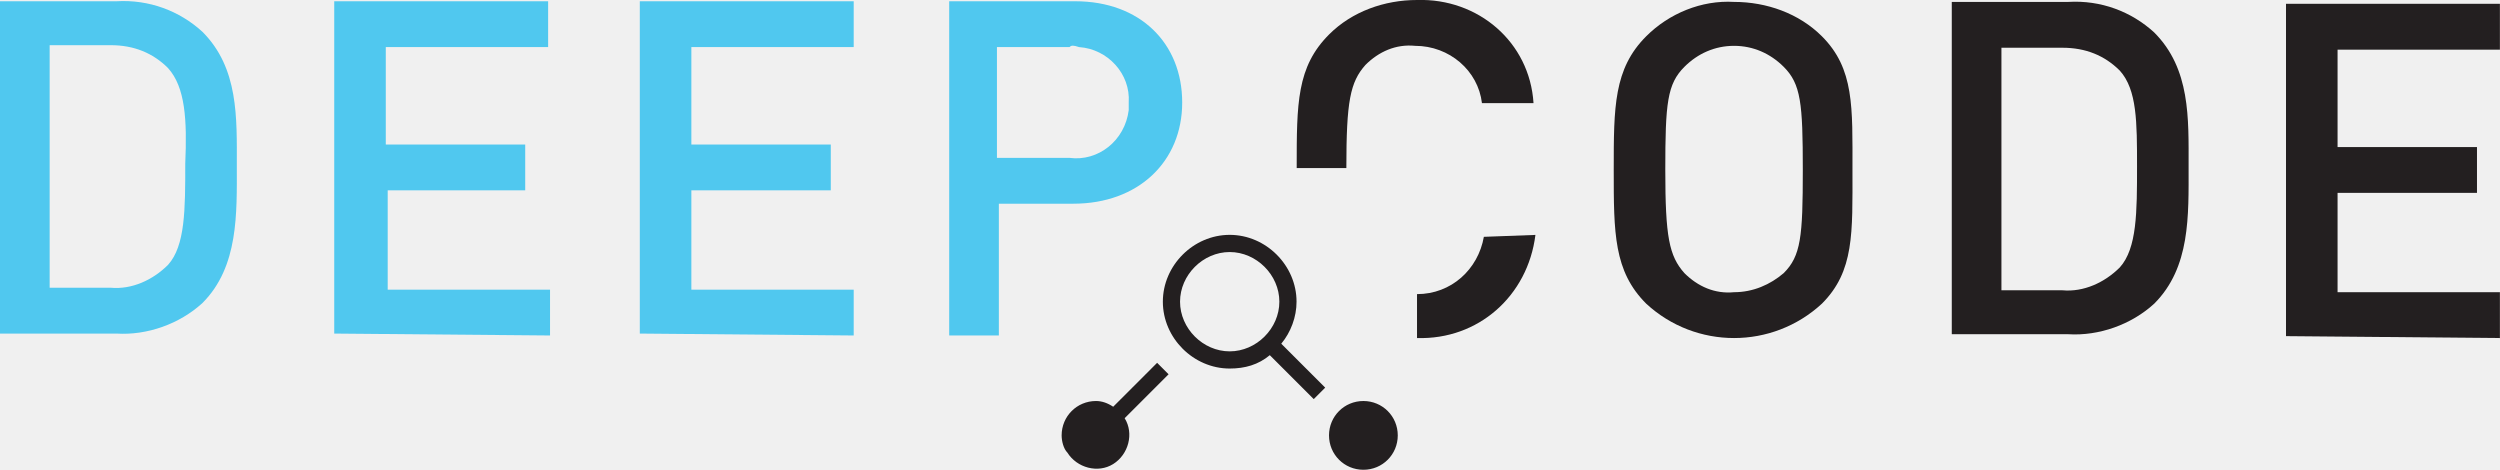
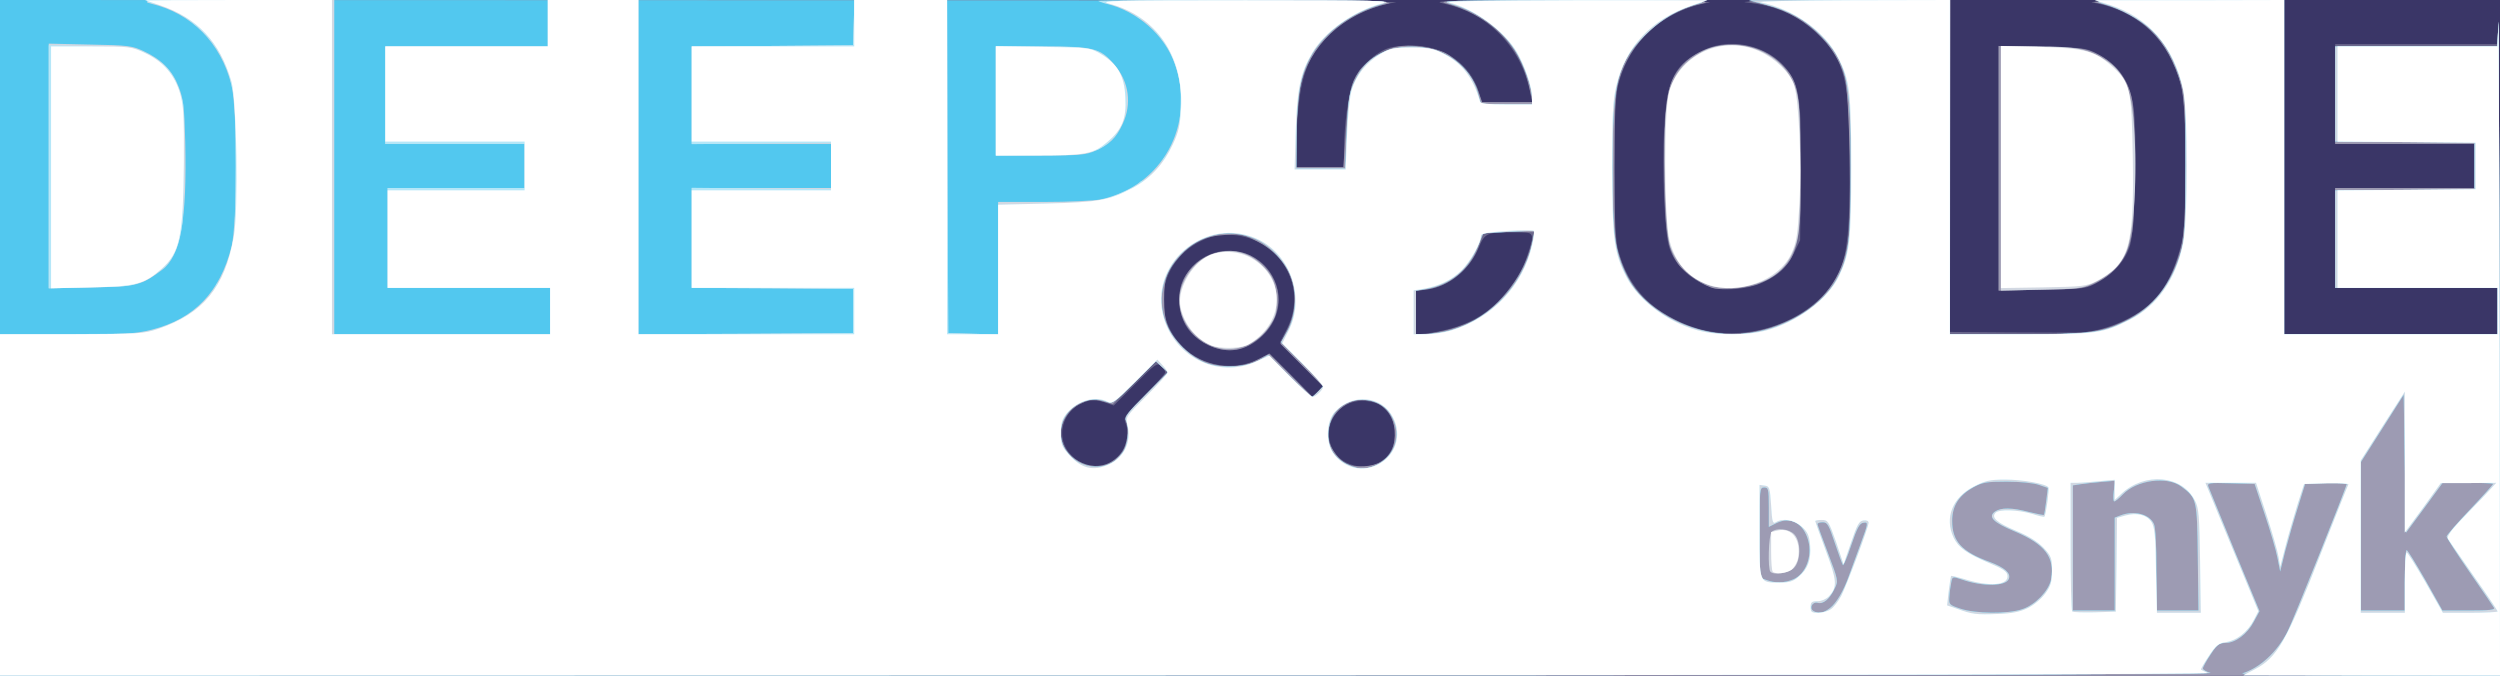
- <svg xmlns="http://www.w3.org/2000/svg" xmlns:xlink="http://www.w3.org/1999/xlink" data-v-7da0f500="" viewBox="0 0 130.9 24.6" class="">
-   <defs data-v-7da0f500="">
-     <path data-v-7da0f500="" id="a" d="M0 0h130.9v24.6H0z" />
-   </defs>
-   <clipPath data-v-7da0f500="" id="b">
-     <use data-v-7da0f500="" xlink:href="#a" overflow="visible" />
-   </clipPath>
-   <g data-v-7da0f500="" clip-path="url(#b)">
-     <g data-v-7da0f500="" fill="#50C8EF">
-       <path data-v-7da0f500="" d="M10.6 15.866c-1.2 1.1-2.9 1.7-4.5 1.6H0V.066h6.1c1.7-.1 3.3.5 4.5 1.6 1.9 1.9 1.8 4.5 1.8 7s.1 5.3-1.8 7.2zm-1.8-12.3c-.8-.8-1.8-1.2-3-1.2H2.6v12.7h3.2c1.1.1 2.2-.4 3-1.2.9-1 .9-2.9.9-5.3.1-2.3 0-4-.9-5z" />
-       <path data-v-7da0f500="" d="M17.5 17.466V.066h11.2v2.4h-8.5v5.1h7.3v2.4h-7.2v5.2h8.5v2.4l-11.3-.1z" />
-       <path data-v-7da0f500="" d="M33.5 17.466V.066h11.2v2.4h-8.5v5.1h7.3v2.4h-7.3v5.2h8.5v2.4l-11.2-.1z" />
-       <path data-v-7da0f500="" d="M56.2 10.666h-3.9v6.9h-2.6V.066h6.6c3.4 0 5.6 2.2 5.6 5.3s-2.3 5.3-5.7 5.3zm-.2-8.2h-3.8v5.8H56c1.5.2 2.9-.9 3.1-2.5v-.4c.1-1.5-1.1-2.8-2.6-2.9-.3-.1-.4-.1-.5 0z" />
-     </g>
-     <g data-v-7da0f500="" fill="#231F20">
-       <path data-v-7da0f500="" d="M95.395 15.9c-2.6 2.4-6.6 2.4-9.2 0-1.7-1.7-1.7-3.7-1.7-7s0-5.3 1.7-7c1.2-1.2 2.9-1.9 4.6-1.8 1.7 0 3.4.6 4.6 1.8 1.7 1.7 1.6 3.7 1.6 7s.1 5.3-1.6 7zm-2-12.4c-.7-.7-1.6-1.1-2.6-1.1s-1.9.4-2.6 1.1c-.9.9-1 1.9-1 5.4 0 3.5.2 4.5 1 5.4.7.7 1.6 1.1 2.6 1 1 0 1.9-.4 2.6-1 .9-.9 1-1.9 1-5.4s-.1-4.5-1-5.4z" />
-       <path data-v-7da0f500="" d="M112.795 15.9c-1.2 1.1-2.9 1.7-4.5 1.6h-6.1V.1h6.1c1.7-.1 3.3.5 4.5 1.6 1.9 1.9 1.8 4.5 1.8 7 0 2.6.1 5.3-1.8 7.2zm-1.8-12.2c-.8-.8-1.8-1.2-3-1.2h-3.2v12.7h3.2c1.1.1 2.2-.4 3-1.2.9-1 .9-2.9.9-5.3 0-2.3 0-4-.9-5z" />
-       <path data-v-7da0f500="" d="M119.695 17.6V.2h11.2v2.4h-8.5v5.1h7.3v2.4h-7.3v5.2h8.5v2.4l-11.2-.1z" />
-       <path data-v-7da0f500="" d="M74.195 0c-1.7 0-3.4.6-4.6 1.8-1.7 1.7-1.7 3.6-1.7 7h2.6c0-3.5.2-4.5 1-5.4.7-.7 1.6-1.1 2.6-1 1.8 0 3.3 1.3 3.5 3h2.7c-.2-3.2-2.9-5.5-6.1-5.4z" />
-       <path data-v-7da0f500="" d="M77.695 12.4c-.3 1.7-1.7 3-3.5 3v2.3c3.2.1 5.8-2.2 6.2-5.4l-2.7.1z" />
-     </g>
-     <path data-v-7da0f500="" fill="#231F20" d="M69.587 22.797c0-1 .8-1.8 1.8-1.8s1.8.8 1.8 1.8-.8 1.8-1.8 1.8-1.8-.8-1.8-1.8zm-14 0c0-1 .8-1.8 1.8-1.8.3 0 .6.1.9.3l2.3-2.3.6.6-2.3 2.3c.5.8.2 1.9-.6 2.4s-1.9.2-2.4-.6c-.2-.2-.3-.6-.3-.9zm10.9-4.2c-.6.5-1.3.7-2.1.7-1.9 0-3.5-1.6-3.5-3.5s1.6-3.5 3.5-3.5 3.5 1.6 3.5 3.5c0 .8-.3 1.6-.8 2.2l2.3 2.3-.6.6-2.3-2.3zm-4.7-2.8c0 1.4 1.2 2.6 2.6 2.6 1.4 0 2.6-1.2 2.6-2.6 0-1.4-1.2-2.6-2.6-2.6-1.4 0-2.6 1.2-2.6 2.6z" />
+ <svg xmlns="http://www.w3.org/2000/svg" id="svg1208" preserveAspectRatio="xMidYMid meet" viewBox="0 0 10770 2910" height="291px" width="1077px" version="1.0">
+   <defs id="defs1212" />
+   <g stroke="none" fill="#3a3667" id="layer101">
+     <path id="path1147" d="M0 1455 l0 -1455 5385 0 5385 0 0 1455 0 1455 -5385 0 -5385 0 0 -1455z" />
+   </g>
+   <g stroke="none" fill="#6a678c" id="layer102">
+     <path id="path1150" d="M0 1455 l0 -1455 3033 1 c1667 1 3009 5 2981 9 -121 18 -235 78 -311 164 -81 91 -107 182 -118 408 l-7 138 106 0 106 0 0 -67 c0 -116 19 -252 41 -304 24 -54 82 -113 138 -137 22 -10 64 -16 111 -16 141 1 254 79 291 202 l12 42 108 0 109 0 -6 -32 c-19 -106 -68 -200 -145 -273 -65 -62 -137 -99 -231 -120 -56 -12 11 -13 567 -13 387 0 610 4 578 9 -200 33 -351 173 -394 364 -20 85 -20 618 0 695 43 174 161 292 346 346 237 69 527 -51 612 -253 32 -78 42 -182 42 -443 0 -374 -21 -461 -137 -572 -88 -84 -176 -123 -312 -138 -36 -4 149 -8 410 -9 l475 -1 -3 715 -2 715 257 2 c142 1 281 1 308 0 114 -6 263 -75 328 -152 41 -48 75 -121 99 -208 19 -69 21 -105 22 -352 0 -298 -7 -353 -59 -463 -61 -129 -188 -221 -340 -246 -31 -5 118 -9 388 -10 l437 -1 0 720 0 720 460 0 460 0 0 -100 0 -100 -350 0 -350 0 0 -215 0 -215 300 0 300 0 0 -95 0 -95 -300 0 -300 0 0 -215 0 -215 350 0 349 0 4 -97 c1 -54 4 558 5 1360 l2 1457 -5385 0 -5385 0 0 -1455z m4774 541 c63 -26 100 -108 76 -171 -11 -28 -8 -32 80 -120 49 -50 90 -95 90 -101 0 -6 -8 -18 -18 -27 -17 -15 -23 -11 -111 77 l-93 93 -40 -14 c-134 -46 -242 121 -145 226 44 48 103 61 161 37z m1173 -6 c85 -51 84 -190 -2 -246 -14 -9 -46 -17 -75 -17 -108 -2 -178 110 -130 208 35 70 138 97 207 55z m-340 -420 l-93 -95 31 -60 c91 -181 -30 -388 -236 -403 -57 -4 -75 -1 -128 23 -186 84 -229 317 -84 461 81 81 218 104 320 53 l52 -25 93 93 92 93 23 -22 24 -22 -94 -96z m668 -162 c77 -25 142 -67 197 -126 56 -61 81 -103 107 -179 34 -102 34 -103 -53 -103 -121 0 -130 4 -156 68 -41 97 -131 169 -227 180 l-43 5 0 94 0 94 58 -6 c31 -4 84 -16 117 -27z" />
+     <path id="path1152" d="M5199 1483 c-76 -39 -112 -93 -117 -177 -5 -69 10 -109 57 -159 85 -93 239 -88 320 9 73 90 65 210 -20 291 -72 68 -152 80 -240 36z" />
+     <path id="path1154" d="M7369 1237 c-91 -34 -157 -99 -179 -175 -19 -64 -30 -341 -21 -504 12 -220 44 -283 175 -344 128 -60 302 -8 371 110 39 67 47 149 43 443 l-3 268 -28 58 c-31 62 -67 95 -140 127 -61 27 -169 35 -218 17z" />
+     <path id="path1156" d="M8610 725 l0 -527 188 4 c174 3 190 5 232 27 98 51 143 116 161 232 17 112 7 529 -15 597 -21 65 -68 119 -138 158 -53 29 -55 29 -240 32 l-188 4 0 -527z" />
+   </g>
+   <g stroke="none" fill="#9d9bb3" id="layer103">
+     <path id="path1159" d="M0 1455 l0 -1455 3023 1 c2597 0 3013 3 2958 14 -195 43 -343 183 -380 361 -5 28 -13 117 -17 198 l-7 146 105 0 105 0 11 -153 c12 -166 21 -207 55 -258 30 -45 106 -95 163 -107 58 -13 161 1 212 27 54 28 118 101 139 160 l18 51 108 0 109 0 -7 -33 c-24 -122 -62 -196 -139 -270 -54 -53 -145 -102 -222 -121 -53 -13 3 -14 551 -14 531 0 602 1 549 13 -173 37 -315 169 -360 332 -17 60 -19 106 -19 378 0 292 1 314 22 380 40 127 105 202 234 270 160 84 336 84 506 0 138 -68 220 -180 244 -333 17 -111 7 -641 -14 -710 -50 -171 -212 -299 -412 -325 -16 -2 171 -5 418 -6 l447 -1 0 720 0 720 273 0 c311 0 374 -7 475 -55 130 -61 209 -163 249 -322 26 -101 26 -598 0 -693 -56 -203 -176 -319 -372 -360 -24 -4 136 -8 388 -9 l427 -1 0 720 0 720 460 0 460 0 0 -100 0 -100 -350 0 -350 0 0 -215 0 -215 300 0 300 0 0 -95 0 -95 -300 0 -300 0 0 -210 0 -210 350 0 349 0 4 -102 c1 -57 4 553 5 1355 l2 1457 -5385 0 -5385 0 0 -1455z m4787 535 c18 -10 39 -30 48 -44 21 -32 29 -94 17 -126 -9 -23 -3 -33 84 -120 l95 -96 -26 -24 -26 -24 -92 92 -93 93 -45 -12 c-39 -11 -50 -10 -91 9 -51 22 -88 77 -88 129 0 102 131 176 217 123z m1160 0 c47 -28 66 -72 61 -137 -6 -64 -40 -107 -100 -125 -99 -29 -203 65 -184 167 8 39 49 93 80 105 38 16 110 11 143 -10z m-339 -417 l-92 -92 27 -54 c75 -147 23 -309 -123 -385 -61 -32 -70 -34 -141 -30 -87 5 -144 32 -197 93 -56 63 -67 92 -67 185 0 99 17 142 81 206 84 85 227 107 327 51 l45 -24 93 93 93 94 23 -22 24 -22 -93 -93z m615 -148 c37 -8 94 -28 128 -46 113 -61 220 -204 247 -331 l10 -48 -108 0 -107 0 -22 59 c-36 99 -126 174 -226 188 l-45 6 0 93 0 94 28 0 c15 0 57 -7 95 -15z" />
+     <path id="path1161" d="M5227 1496 c-122 -44 -181 -176 -128 -291 53 -117 208 -161 311 -90 116 80 130 228 31 326 -65 65 -134 83 -214 55z" />
+     <path id="path1163" d="M7389 1243 c-45 -7 -132 -66 -161 -108 -46 -66 -58 -149 -58 -416 0 -255 9 -332 45 -395 89 -153 326 -179 458 -49 73 73 79 101 84 390 5 272 -3 370 -37 440 -24 49 -83 96 -150 120 -44 16 -141 25 -181 18z" />
+     <path id="path1165" d="M8610 725 l0 -527 183 4 c165 3 187 5 234 27 71 32 127 95 150 168 15 50 18 96 18 318 0 225 -3 269 -19 329 -22 81 -70 136 -151 177 -47 22 -63 24 -232 27 l-183 4 0 -527z" />
+   </g>
+   <g stroke="none" fill="#52c8ef" id="layer104">
+     <path id="path1168" d="M0 1455 l0 -1455 3008 1 c2647 0 3000 2 2952 15 -92 24 -178 72 -240 134 -102 102 -133 201 -134 430 l-1 145 105 0 105 0 6 -145 c7 -163 11 -186 46 -252 47 -88 140 -133 258 -126 126 8 229 85 261 195 l15 53 110 0 109 0 0 -30 c0 -45 -36 -145 -74 -204 -60 -93 -158 -165 -270 -197 -60 -17 -49 -18 529 -17 493 0 582 2 538 12 -88 22 -164 66 -234 135 -123 124 -142 201 -142 571 0 292 9 362 59 464 73 149 264 255 459 256 182 0 374 -102 448 -239 51 -92 60 -166 60 -476 1 -383 -17 -460 -133 -576 -65 -65 -132 -103 -234 -129 l-71 -19 433 0 432 -1 0 720 0 720 290 0 c318 0 359 -5 465 -55 120 -57 200 -159 242 -305 16 -57 18 -105 18 -370 l0 -305 -27 -78 c-33 -91 -64 -144 -118 -196 -47 -46 -138 -96 -211 -115 -50 -14 -20 -15 364 -15 l417 -1 0 720 0 720 460 0 460 0 0 -100 0 -100 -350 0 -350 0 0 -210 0 -210 300 0 300 0 0 -105 0 -105 -300 0 -300 0 0 -205 0 -205 350 0 349 0 4 -102 c1 -57 4 553 5 1355 l2 1457 -567 -1 c-313 0 -557 -4 -543 -8 76 -24 150 -92 195 -181 23 -45 255 -624 255 -636 0 -2 -40 -4 -89 -4 l-89 0 -32 103 c-18 56 -42 142 -55 190 l-22 89 -12 -60 c-6 -32 -31 -117 -55 -188 l-43 -129 -103 -3 c-95 -3 -102 -1 -96 15 4 10 55 134 113 277 l107 259 -25 46 c-28 53 -79 91 -123 91 -26 0 -36 8 -63 50 -18 27 -33 54 -33 60 0 5 15 14 33 19 20 6 -1752 10 -4745 10 l-4778 1 0 -1455z m7884 1164 c27 -21 58 -73 81 -138 7 -20 29 -80 49 -134 35 -95 35 -98 14 -95 -17 2 -27 21 -53 97 -17 52 -34 91 -36 85 -3 -5 -19 -48 -35 -96 -25 -76 -32 -88 -51 -88 -13 0 -23 3 -23 8 0 4 20 60 45 125 44 116 45 120 29 152 -21 45 -49 69 -73 62 -23 -6 -38 22 -19 35 21 13 44 9 72 -13z m829 5 c56 -19 113 -79 123 -128 17 -94 -25 -151 -155 -206 -94 -39 -118 -63 -87 -86 26 -18 73 -18 148 2 33 8 62 14 63 12 2 -2 6 -28 10 -59 l7 -57 -38 -13 c-23 -8 -80 -14 -139 -14 -88 0 -105 3 -145 25 -62 35 -90 80 -90 144 0 88 41 133 162 177 64 24 92 48 82 73 -12 32 -112 34 -201 3 -42 -14 -42 -14 -47 12 -3 14 -7 42 -8 61 -3 34 -1 36 47 52 65 22 205 24 268 2z m397 -194 l0 -200 26 -10 c58 -22 124 -5 143 37 7 14 11 92 11 198 l0 175 91 0 90 0 -3 -229 c-3 -252 -4 -255 -71 -305 -61 -46 -193 -28 -252 34 -16 17 -32 30 -37 30 -4 0 -5 -20 -2 -44 l7 -45 -59 5 c-33 3 -74 7 -91 10 l-33 5 0 269 0 270 90 0 90 0 0 -200z m1250 70 c0 -71 3 -130 8 -130 4 0 40 59 81 130 l73 130 115 0 c89 0 113 -3 107 -12 -4 -7 -52 -77 -106 -155 -54 -78 -98 -146 -98 -152 0 -5 45 -57 100 -115 55 -58 100 -108 100 -111 0 -3 -49 -5 -109 -5 l-108 0 -79 108 -79 107 -5 -297 -5 -297 -92 145 -93 146 0 319 0 319 95 0 95 0 0 -130z m-2635 -4 c54 -23 83 -98 65 -167 -20 -74 -75 -105 -136 -76 l-34 17 0 -85 c0 -78 -2 -85 -20 -85 -19 0 -20 7 -20 194 l0 194 28 10 c39 15 78 14 117 -2z m-1802 -490 c77 -32 112 -114 82 -191 -21 -56 -63 -87 -124 -92 -86 -8 -150 47 -158 134 -6 65 20 111 77 141 51 25 78 27 123 8z m-1128 -16 c18 -11 40 -36 49 -54 18 -38 21 -103 6 -126 -7 -12 12 -37 86 -110 l95 -96 -26 -24 -26 -24 -92 92 c-92 92 -93 92 -126 81 -91 -32 -191 39 -191 136 0 111 130 183 225 125z m885 -305 l24 -26 -92 -92 -93 -93 27 -48 c35 -63 43 -154 20 -224 -23 -69 -91 -143 -158 -172 -240 -105 -489 150 -375 383 34 69 102 130 169 153 68 22 172 15 224 -15 l37 -22 91 90 c50 50 93 91 97 91 3 0 16 -11 29 -25z m542 -256 c181 -38 335 -191 378 -377 7 -29 11 -55 9 -56 -2 -2 -53 -1 -112 3 l-108 6 -24 59 c-40 99 -120 164 -222 181 l-43 7 0 94 0 94 35 0 c18 0 58 -5 87 -11z" />
+   </g>
+   <g stroke="none" fill="#d2d8e2" id="layer105">
+     <path id="path1171" d="M0 2175 l0 -735 288 0 c256 0 298 -2 367 -20 183 -47 292 -161 342 -356 26 -101 26 -596 0 -698 -46 -182 -171 -308 -345 -350 -52 -13 -17 -14 366 -15 l422 -1 0 720 0 720 465 0 465 0 0 -100 0 -100 -350 0 -350 0 0 -215 0 -215 295 0 295 0 0 -95 0 -95 -300 0 -300 0 0 -210 0 -210 350 0 350 0 0 -100 0 -100 195 0 195 0 0 720 0 720 463 -2 462 -3 0 -95 0 -95 -347 -3 -348 -2 0 -215 0 -215 300 0 300 0 0 -95 0 -95 -300 0 -300 0 0 -210 0 -210 348 -2 347 -3 3 -97 3 -98 199 0 200 0 2 717 3 718 108 3 107 3 0 -286 0 -285 195 0 c106 0 218 -5 247 -11 265 -56 411 -323 319 -584 -44 -124 -161 -227 -295 -259 -55 -13 -1 -14 594 -14 591 -1 650 1 600 14 -92 24 -178 72 -240 134 -102 102 -133 201 -134 430 l-1 145 105 0 105 0 6 -145 c7 -163 11 -186 46 -252 47 -88 140 -133 258 -126 126 8 229 85 261 195 l15 53 110 0 109 0 0 -30 c0 -45 -36 -145 -74 -204 -60 -93 -158 -165 -270 -197 -60 -17 -49 -18 529 -17 493 0 582 2 538 12 -88 22 -164 66 -234 135 -123 124 -142 201 -142 571 0 292 9 362 59 464 73 149 264 255 459 256 182 0 374 -102 448 -239 51 -92 60 -166 60 -476 1 -383 -17 -460 -133 -576 -65 -65 -132 -103 -234 -129 l-71 -19 433 0 432 -1 0 720 0 720 290 0 c318 0 359 -5 465 -55 120 -57 200 -159 242 -305 16 -57 18 -105 18 -370 l0 -305 -27 -78 c-33 -91 -64 -144 -118 -196 -47 -46 -138 -96 -211 -115 -50 -14 -20 -15 364 -15 l417 -1 0 720 0 720 460 0 460 0 0 -100 0 -100 -350 0 -350 0 0 -210 0 -210 300 0 300 0 0 -105 0 -105 -300 0 -300 0 0 -205 0 -205 350 0 349 0 4 -102 c1 -57 4 553 5 1355 l2 1457 -567 -1 c-313 0 -557 -4 -543 -8 76 -24 150 -92 195 -181 23 -45 255 -624 255 -636 0 -2 -40 -4 -89 -4 l-89 0 -32 103 c-18 56 -42 142 -55 190 l-22 89 -12 -60 c-6 -32 -31 -117 -55 -188 l-43 -129 -103 -3 c-95 -3 -102 -1 -96 15 4 10 55 134 113 277 l107 259 -25 46 c-28 53 -79 91 -123 91 -26 0 -36 8 -63 50 -18 27 -33 54 -33 60 0 5 15 14 33 19 20 6 -1752 10 -4745 10 l-4778 1 0 -735z m7884 444 c27 -21 58 -73 81 -138 7 -20 29 -80 49 -134 35 -95 35 -98 14 -95 -17 2 -27 21 -53 97 -17 52 -34 91 -36 85 -3 -5 -19 -48 -35 -96 -25 -76 -32 -88 -51 -88 -13 0 -23 3 -23 8 0 4 20 60 45 125 44 116 45 120 29 152 -21 45 -49 69 -73 62 -23 -6 -38 22 -19 35 21 13 44 9 72 -13z m829 5 c56 -19 113 -79 123 -128 17 -94 -25 -151 -155 -206 -94 -39 -118 -63 -87 -86 26 -18 73 -18 148 2 33 8 62 14 63 12 2 -2 6 -28 10 -59 l7 -57 -38 -13 c-23 -8 -80 -14 -139 -14 -88 0 -105 3 -145 25 -62 35 -90 80 -90 144 0 88 41 133 162 177 64 24 92 48 82 73 -12 32 -112 34 -201 3 -42 -14 -42 -14 -47 12 -3 14 -7 42 -8 61 -3 34 -1 36 47 52 65 22 205 24 268 2z m397 -194 l0 -200 26 -10 c58 -22 124 -5 143 37 7 14 11 92 11 198 l0 175 91 0 90 0 -3 -229 c-3 -252 -4 -255 -71 -305 -61 -46 -193 -28 -252 34 -16 17 -32 30 -37 30 -4 0 -5 -20 -2 -44 l7 -45 -59 5 c-33 3 -74 7 -91 10 l-33 5 0 269 0 270 90 0 90 0 0 -200z m1250 70 c0 -71 3 -130 8 -130 4 0 40 59 81 130 l73 130 115 0 c89 0 113 -3 107 -12 -4 -7 -52 -77 -106 -155 -54 -78 -98 -146 -98 -152 0 -5 45 -57 100 -115 55 -58 100 -108 100 -111 0 -3 -49 -5 -109 -5 l-108 0 -79 108 -79 107 -5 -297 -5 -297 -92 145 -93 146 0 319 0 319 95 0 95 0 0 -130z m-2635 -4 c54 -23 83 -98 65 -167 -20 -74 -75 -105 -136 -76 l-34 17 0 -85 c0 -78 -2 -85 -20 -85 -19 0 -20 7 -20 194 l0 194 28 10 c39 15 78 14 117 -2z m-1802 -490 c77 -32 112 -114 82 -191 -21 -56 -63 -87 -124 -92 -86 -8 -150 47 -158 134 -6 65 20 111 77 141 51 25 78 27 123 8z m-1128 -16 c18 -11 40 -36 49 -54 18 -38 21 -103 6 -126 -7 -12 12 -37 86 -110 l95 -96 -26 -24 -26 -24 -92 92 c-92 92 -93 92 -126 81 -91 -32 -191 39 -191 136 0 111 130 183 225 125z m885 -305 l24 -26 -92 -92 -93 -93 27 -48 c35 -63 43 -154 20 -224 -23 -69 -91 -143 -158 -172 -240 -105 -489 150 -375 383 34 69 102 130 169 153 68 22 172 15 224 -15 l37 -22 91 90 c50 50 93 91 97 91 3 0 16 -11 29 -25z m542 -256 c181 -38 335 -191 378 -377 7 -29 11 -55 9 -56 -2 -2 -53 -1 -112 3 l-108 6 -24 59 c-40 99 -120 164 -222 181 l-43 7 0 94 0 94 35 0 c18 0 58 -5 87 -11z" />
+     <path id="path1173" d="M7627 2463 c-12 -12 -8 -158 5 -171 20 -20 75 -14 98 10 30 32 28 117 -3 146 -23 21 -85 31 -100 15z" />
+     <path id="path1175" d="M5255 1500 c-109 -24 -186 -128 -172 -232 8 -58 51 -124 102 -154 84 -49 175 -41 245 22 51 46 70 90 70 162 0 51 -5 67 -32 108 -49 73 -136 111 -213 94z" />
+     <path id="path1177" d="M8620 726 l0 -526 153 0 c173 0 226 11 304 63 69 46 100 112 113 242 19 201 8 467 -25 566 -21 61 -71 113 -145 148 -51 24 -67 26 -227 29 l-173 4 0 -526z" />
+     <path id="path1179" d="M210 715 l0 -527 178 4 c165 3 181 5 232 29 77 36 123 83 150 154 20 52 24 83 28 235 8 335 -20 493 -99 552 -91 68 -109 73 -306 76 l-183 4 0 -527z" />
+     <path id="path1181" d="M7335 1217 c-65 -31 -120 -93 -141 -159 -21 -68 -32 -474 -15 -596 16 -125 60 -191 161 -243 69 -35 176 -33 252 4 74 36 123 91 145 164 15 50 18 98 18 333 0 235 -3 283 -18 332 -36 117 -125 179 -267 185 -74 4 -92 1 -135 -20z" />
+     <path id="path1183" d="M4290 435 l0 -235 198 0 c226 0 252 7 313 79 63 73 76 169 35 256 -28 60 -56 87 -116 114 -40 18 -65 21 -237 21 l-193 0 0 -235z" />
+   </g>
+   <g stroke="none" fill="#b5e7f8" id="layer106">
+     <path id="path1186" d="M0 2175 l0 -735 293 -1 c160 0 301 -2 312 -4 110 -18 235 -83 291 -151 19 -23 34 -46 34 -53 0 -6 4 -11 9 -11 8 0 18 -20 26 -50 1 -3 7 -17 13 -33 12 -27 15 -43 30 -122 9 -50 9 -548 0 -595 -17 -90 -22 -109 -50 -168 -51 -108 -187 -219 -292 -236 -16 -3 -31 -8 -34 -11 -3 -3 175 -5 396 -5 l402 0 0 720 0 720 470 0 470 0 0 -100 0 -100 -350 0 -350 0 0 -215 0 -215 295 0 295 0 0 -95 0 -95 -300 0 -300 0 0 -210 0 -210 350 0 350 0 0 -100 0 -100 195 0 195 0 0 720 0 720 463 -2 462 -3 0 -95 0 -95 -347 -3 -348 -2 0 -215 0 -216 300 3 300 3 0 -100 0 -100 -300 3 -300 3 0 -211 0 -210 348 -2 347 -3 3 -97 3 -98 199 0 200 0 2 717 3 718 108 3 107 3 0 -280 0 -279 198 -5 c108 -2 206 -7 217 -10 11 -3 34 -8 50 -12 36 -8 139 -56 143 -67 2 -4 8 -8 14 -8 13 0 88 -75 88 -88 0 -6 3 -12 7 -14 8 -3 47 -75 49 -90 1 -4 2 -9 4 -10 8 -11 13 -55 16 -129 3 -88 -7 -139 -44 -221 -21 -49 -108 -148 -128 -148 -8 0 -14 -4 -14 -9 0 -11 -86 -48 -131 -56 -18 -3 -35 -8 -38 -11 -2 -2 283 -4 635 -3 568 0 633 2 587 14 -123 33 -246 121 -300 213 -51 86 -65 154 -71 334 l-5 168 110 0 110 0 6 -147 c3 -87 12 -169 21 -198 19 -62 63 -117 124 -153 41 -24 57 -27 132 -27 69 0 94 4 132 23 84 41 134 105 164 210 2 9 34 12 114 12 l110 0 0 -33 c0 -42 -32 -136 -65 -192 -53 -91 -187 -189 -292 -214 -24 -6 175 -9 537 -10 l575 0 -65 22 c-177 60 -287 178 -327 347 -15 63 -18 121 -18 355 1 306 8 363 61 467 55 108 196 209 332 237 75 16 198 14 266 -4 138 -36 272 -136 320 -239 45 -96 51 -150 51 -471 0 -320 -6 -369 -56 -466 -58 -114 -191 -209 -334 -239 -24 -4 136 -8 388 -9 l427 -1 0 720 0 720 303 0 c332 0 354 -3 471 -62 119 -60 200 -175 231 -330 21 -106 21 -562 0 -661 -39 -186 -150 -313 -319 -367 l-61 -19 408 0 407 -1 0 720 0 720 460 0 460 0 0 -100 0 -100 -345 0 -345 0 0 -210 0 -210 298 -2 297 -3 0 -100 0 -100 -297 -3 -298 -2 0 -205 0 -205 345 0 344 0 4 -102 c1 -57 4 553 5 1355 l2 1457 -552 0 -553 -1 46 -24 c100 -52 138 -118 289 -505 62 -157 114 -289 117 -293 2 -4 -39 -6 -93 -5 l-98 3 -29 90 c-15 50 -39 130 -51 178 l-23 89 -7 -43 c-4 -24 -27 -105 -52 -181 l-45 -138 -109 0 -109 0 69 168 c38 92 89 216 114 276 l45 109 -19 37 c-26 51 -73 89 -120 96 -33 5 -44 14 -75 61 -20 30 -35 56 -33 58 2 2 15 8 28 14 17 6 -1607 10 -4742 10 l-4768 1 0 -735z m8735 445 c27 -13 59 -40 76 -63 24 -33 29 -50 29 -99 0 -54 -3 -62 -37 -99 -26 -26 -64 -50 -117 -72 -84 -35 -109 -58 -89 -78 16 -16 97 -13 158 5 27 9 51 14 52 12 7 -6 22 -119 18 -126 -10 -16 -112 -34 -187 -34 -66 0 -86 5 -135 30 -92 47 -127 135 -87 220 21 43 56 68 152 109 58 24 78 37 80 53 7 45 -79 51 -191 15 -27 -8 -50 -13 -52 -12 -1 2 -6 32 -10 65 l-7 62 44 15 c62 23 83 26 175 22 60 -2 95 -9 128 -25z m-847 4 c12 -8 32 -34 44 -57 26 -51 118 -297 118 -315 0 -8 -9 -12 -22 -10 -19 2 -28 19 -54 96 l-32 93 -32 -96 c-32 -90 -35 -95 -62 -95 -15 0 -28 2 -28 5 0 2 20 59 45 126 49 130 51 158 14 198 -12 12 -32 21 -49 21 -25 0 -30 4 -30 25 0 22 4 25 33 25 18 0 43 -7 55 -16z m1230 -191 l2 -202 36 -10 c50 -14 92 -3 112 27 14 22 18 58 20 209 l4 183 94 0 95 0 -3 -222 c-3 -195 -5 -228 -22 -261 -55 -110 -216 -125 -318 -29 l-28 26 0 -44 0 -43 -67 6 c-38 4 -80 7 -95 7 l-28 0 0 273 c0 151 3 277 7 281 4 4 48 5 98 4 l90 -3 3 -202z m1242 77 c0 -71 3 -130 8 -130 4 0 41 59 82 130 l74 130 118 0 c65 0 118 -3 118 -6 0 -3 -46 -72 -103 -152 -56 -81 -107 -153 -111 -161 -6 -9 11 -33 55 -80 35 -36 84 -87 109 -113 l44 -48 -119 1 -120 0 -77 107 -78 106 0 -304 0 -303 -95 148 -95 149 0 328 0 328 95 0 95 0 0 -130z m-2612 -25 c41 -34 55 -75 50 -137 -4 -42 -11 -57 -37 -80 -32 -29 -81 -37 -111 -18 -13 8 -16 -3 -20 -73 -5 -76 -7 -82 -27 -85 l-23 -3 0 200 c0 228 -3 220 87 221 40 0 58 -5 81 -25z m-2971 -484 c66 -30 99 -100 80 -170 -9 -33 -7 -36 82 -125 50 -50 91 -96 91 -101 0 -5 -10 -19 -22 -32 l-22 -24 -97 97 c-86 86 -99 95 -117 85 -52 -28 -129 -6 -176 49 -21 26 -26 42 -26 86 0 48 4 58 36 94 53 59 104 71 171 41z m1167 -4 c70 -40 95 -124 58 -197 -47 -95 -174 -108 -251 -26 -37 39 -41 128 -9 176 46 68 131 88 202 47z m-262 -304 c10 -9 18 -21 18 -27 0 -6 -40 -51 -88 -99 l-88 -88 28 -56 c72 -143 6 -331 -139 -395 -213 -94 -452 95 -405 319 39 186 236 288 405 210 l55 -25 88 89 c49 49 93 89 98 89 5 0 18 -7 28 -17z m569 -269 c177 -53 311 -194 350 -371 7 -29 10 -56 6 -59 -3 -3 -55 -3 -116 1 -84 6 -111 11 -111 21 0 30 -46 111 -85 150 -42 41 -97 67 -167 79 l-38 6 0 94 0 95 53 0 c29 0 78 -7 108 -16z" />
+     <path id="path1188" d="M210 718 l0 -523 187 5 c181 5 190 6 238 32 91 50 121 90 153 208 6 23 5 469 -2 520 -17 136 -56 194 -165 247 -54 27 -63 28 -233 31 l-178 4 0 -524z" />
+     <path id="path1190" d="M4290 435 l0 -236 198 1 c225 2 241 5 308 77 80 85 76 239 -7 323 -59 59 -86 65 -301 68 l-198 3 0 -236z" />
+   </g>
+   <g stroke="none" fill="#ffffff" id="layer107">
+     <path id="path1193" d="M0 2175 l0 -735 308 0 c291 -1 310 -2 373 -23 194 -66 288 -180 326 -397 21 -117 13 -589 -10 -669 -50 -171 -146 -273 -307 -328 l-65 -22 403 -1 402 0 0 720 0 720 470 0 470 0 0 -100 0 -100 -350 0 -350 0 0 -210 0 -210 295 0 295 0 0 -105 0 -105 -300 0 -300 0 0 -205 0 -205 350 0 350 0 0 -100 0 -100 195 0 195 0 0 720 0 720 465 0 465 0 0 -100 0 -100 -350 0 -350 0 0 -210 0 -210 300 0 300 0 0 -105 0 -105 -300 0 -300 0 0 -205 0 -205 350 0 350 0 0 -100 0 -100 200 0 200 0 0 720 0 720 110 0 110 0 0 -279 0 -279 208 -5 c227 -6 270 -14 371 -67 77 -41 134 -103 173 -187 25 -53 32 -82 36 -157 11 -224 -106 -396 -309 -450 -49 -13 9 -15 586 -15 568 0 634 2 588 14 -123 33 -246 121 -300 213 -51 86 -65 154 -71 334 l-5 168 110 0 110 0 6 -147 c3 -87 12 -169 21 -198 19 -62 63 -117 124 -153 41 -24 57 -27 132 -27 69 0 94 4 132 23 84 41 134 105 164 210 2 9 34 12 114 12 l110 0 0 -33 c0 -42 -32 -136 -65 -192 -53 -91 -187 -189 -292 -214 -24 -6 175 -9 537 -10 l575 0 -65 22 c-177 60 -287 178 -327 347 -15 63 -18 121 -18 355 1 306 8 363 61 467 55 108 196 209 332 237 75 16 198 14 266 -4 138 -36 272 -136 320 -239 45 -96 51 -150 51 -471 0 -320 -6 -369 -56 -466 -58 -114 -191 -209 -334 -239 -24 -4 136 -8 388 -9 l427 -1 0 720 0 720 303 0 c332 0 354 -3 471 -62 119 -60 200 -175 231 -330 21 -106 21 -562 0 -661 -39 -186 -150 -313 -319 -367 l-61 -19 408 0 407 -1 0 720 0 720 460 0 460 0 0 -100 0 -100 -345 0 -345 0 0 -210 0 -210 298 -2 297 -3 0 -100 0 -100 -297 -3 -298 -2 0 -205 0 -205 345 0 344 0 4 -102 c1 -57 4 553 5 1355 l2 1457 -552 0 -553 -1 46 -24 c100 -52 138 -118 289 -505 62 -157 114 -289 117 -293 2 -4 -39 -6 -93 -5 l-98 3 -29 90 c-15 50 -39 130 -51 178 l-23 89 -7 -43 c-4 -24 -27 -105 -52 -181 l-45 -138 -109 0 -109 0 69 168 c38 92 89 216 114 276 l45 109 -19 37 c-26 51 -73 89 -120 96 -33 5 -44 14 -75 61 -20 30 -35 56 -33 58 2 2 15 8 28 14 17 6 -1607 10 -4742 10 l-4768 1 0 -735z m8735 445 c27 -13 59 -40 76 -63 24 -33 29 -50 29 -99 0 -54 -3 -62 -37 -99 -26 -26 -64 -50 -117 -72 -84 -35 -109 -58 -89 -78 16 -16 97 -13 158 5 27 9 51 14 52 12 7 -6 22 -119 18 -126 -10 -16 -112 -34 -187 -34 -66 0 -86 5 -135 30 -92 47 -127 135 -87 220 21 43 56 68 152 109 58 24 78 37 80 53 7 45 -79 51 -191 15 -27 -8 -50 -13 -52 -12 -1 2 -6 32 -10 65 l-7 62 44 15 c62 23 83 26 175 22 60 -2 95 -9 128 -25z m-847 4 c12 -8 32 -34 44 -57 26 -51 118 -297 118 -315 0 -8 -9 -12 -22 -10 -19 2 -28 19 -54 96 l-32 93 -32 -96 c-32 -90 -35 -95 -62 -95 -15 0 -28 2 -28 5 0 2 20 59 45 126 49 130 51 158 14 198 -12 12 -32 21 -49 21 -25 0 -30 4 -30 25 0 22 4 25 33 25 18 0 43 -7 55 -16z m1230 -191 l2 -202 36 -10 c50 -14 92 -3 112 27 14 22 18 58 20 209 l4 183 94 0 95 0 -3 -222 c-3 -195 -5 -228 -22 -261 -55 -110 -216 -125 -318 -29 l-28 26 0 -44 0 -43 -67 6 c-38 4 -80 7 -95 7 l-28 0 0 273 c0 151 3 277 7 281 4 4 48 5 98 4 l90 -3 3 -202z m1242 77 c0 -71 3 -130 8 -130 4 0 41 59 82 130 l74 130 118 0 c65 0 118 -3 118 -6 0 -3 -46 -72 -103 -152 -56 -81 -107 -153 -111 -161 -6 -9 11 -33 55 -80 35 -36 84 -87 109 -113 l44 -48 -119 1 -120 0 -77 107 -78 106 0 -304 0 -303 -95 148 -95 149 0 328 0 328 95 0 95 0 0 -130z m-2612 -25 c41 -34 55 -75 50 -137 -4 -42 -11 -57 -37 -80 -32 -29 -81 -37 -111 -18 -13 8 -16 -3 -20 -73 -5 -76 -7 -82 -27 -85 l-23 -3 0 200 c0 228 -3 220 87 221 40 0 58 -5 81 -25z m-2971 -484 c66 -30 99 -100 80 -170 -9 -33 -7 -36 82 -125 50 -50 91 -96 91 -101 0 -5 -10 -19 -22 -32 l-22 -24 -97 97 c-86 86 -99 95 -117 85 -52 -28 -129 -6 -176 49 -21 26 -26 42 -26 86 0 48 4 58 36 94 53 59 104 71 171 41z m1167 -4 c70 -40 95 -124 58 -197 -47 -95 -174 -108 -251 -26 -37 39 -41 128 -9 176 46 68 131 88 202 47z m-262 -304 c10 -9 18 -21 18 -27 0 -6 -40 -51 -88 -99 l-88 -88 28 -56 c72 -143 6 -331 -139 -395 -213 -94 -452 95 -405 319 39 186 236 288 405 210 l55 -25 88 89 c49 49 93 89 98 89 5 0 18 -7 28 -17z m569 -269 c177 -53 311 -194 350 -371 7 -29 10 -56 6 -59 -3 -3 -55 -3 -116 1 -84 6 -111 11 -111 21 0 30 -46 111 -85 150 -42 41 -97 67 -167 79 l-38 6 0 94 0 95 53 0 c29 0 78 -7 108 -16z" />
+     <path id="path1195" d="M7637 2463 c-4 -3 -7 -43 -7 -89 l0 -82 30 -7 c61 -13 100 42 86 120 -4 19 -17 41 -29 50 -22 15 -68 20 -80 8z" />
+     <path id="path1197" d="M5220 1489 c-66 -27 -118 -90 -134 -165 -16 -72 43 -182 118 -221 52 -27 133 -23 189 10 127 75 144 231 35 334 -18 17 -46 37 -61 42 -35 13 -113 13 -147 0z" />
+     <path id="path1199" d="M220 721 l0 -521 173 0 c169 0 173 1 233 29 78 37 126 93 150 174 15 53 17 97 16 297 -3 322 -17 389 -98 460 -74 65 -110 74 -301 78 l-173 4 0 -521z" />
+     <path id="path1201" d="M7357 1226 c-85 -31 -138 -91 -164 -187 -25 -94 -26 -568 -1 -649 50 -160 234 -240 390 -168 67 31 130 92 147 145 21 64 33 337 23 512 -8 136 -13 167 -35 214 -53 115 -228 180 -360 133z" />
+     <path id="path1203" d="M8620 720 l0 -522 168 4 c195 6 236 17 311 84 79 71 84 95 89 393 6 388 -15 458 -158 533 -42 21 -59 23 -227 26 l-183 3 0 -521z" />
+     <path id="path1205" d="M4290 434 l0 -235 203 3 c201 3 202 3 250 31 72 43 101 94 105 187 5 92 -14 138 -78 192 -59 51 -95 58 -299 58 l-181 0 0 -236z" />
  </g>
</svg>
